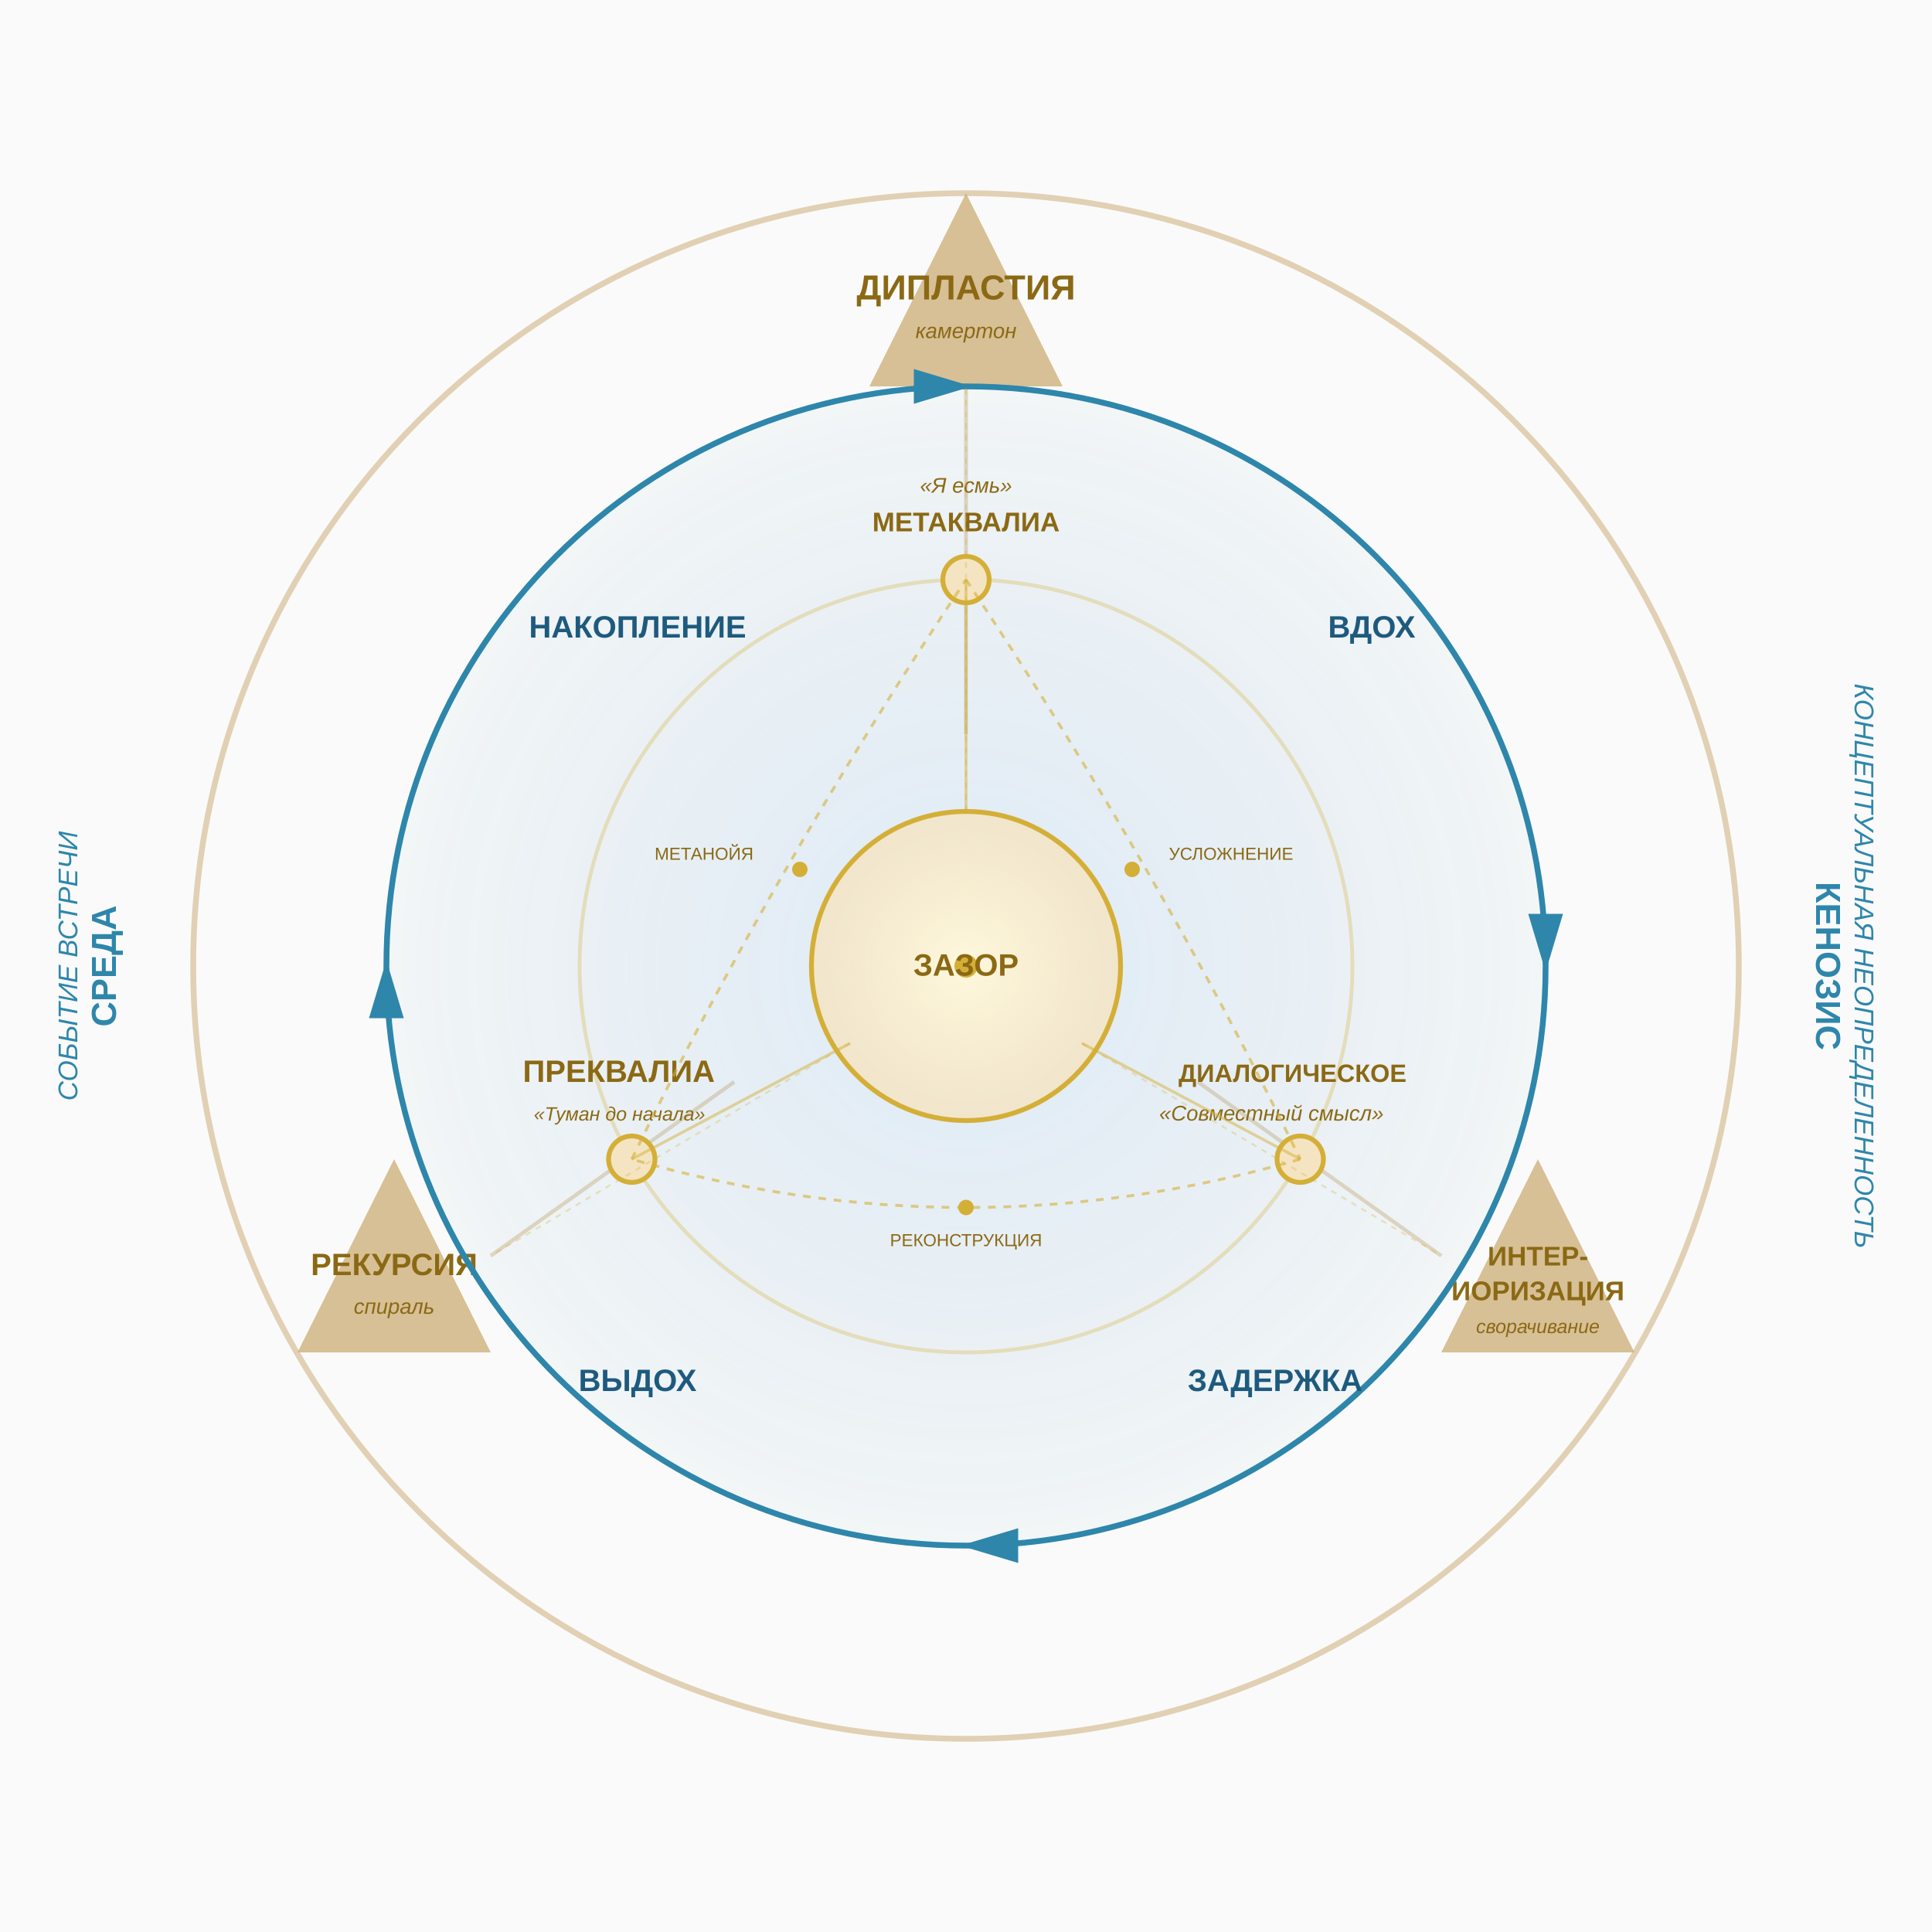
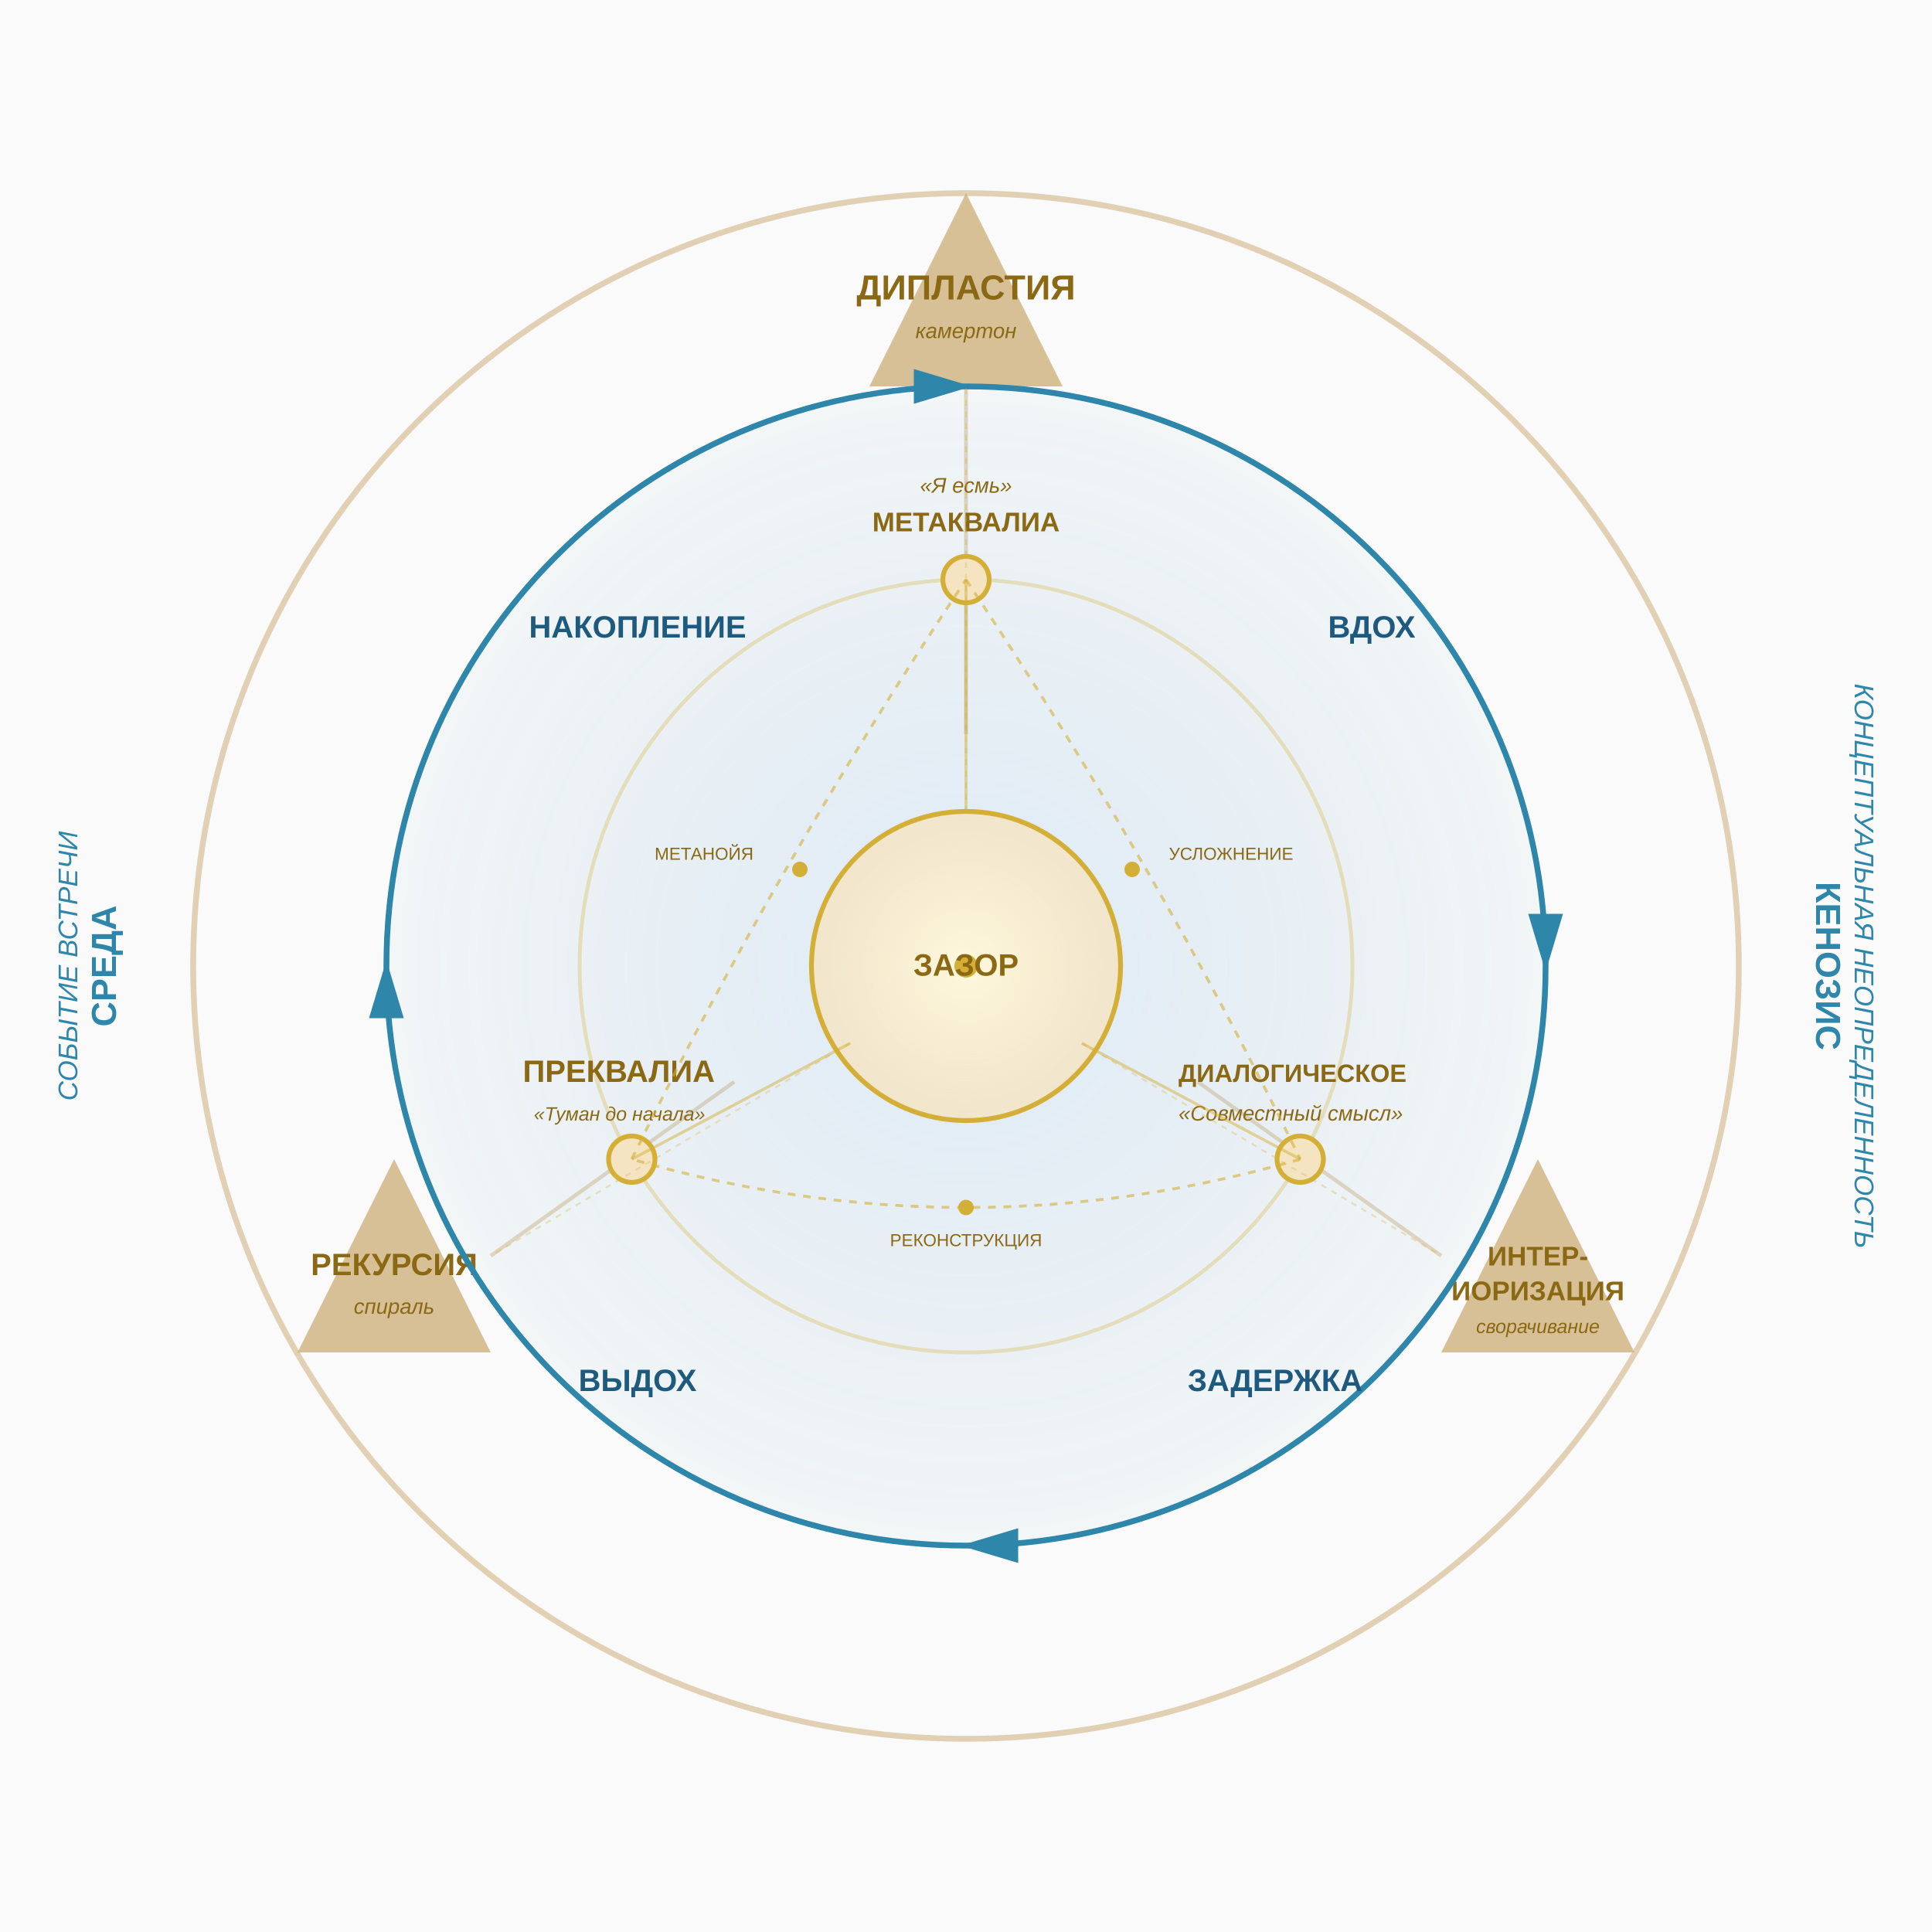
<svg xmlns="http://www.w3.org/2000/svg" viewBox="0 0 1000 1000" width="1000" height="1000">
  <defs>
    <radialGradient id="centerGlow" cx="50%" cy="50%" r="50%">
      <stop offset="0%" style="stop-color:#FFF8DC;stop-opacity:1" />
      <stop offset="100%" style="stop-color:#F4E4C1;stop-opacity:0.8" />
    </radialGradient>
    <radialGradient id="cycleGlow" cx="50%" cy="50%" r="50%">
      <stop offset="0%" style="stop-color:#4A90E2;stop-opacity:0.2" />
      <stop offset="100%" style="stop-color:#2E86AB;stop-opacity:0.05" />
    </radialGradient>
    <marker id="arrowhead" markerWidth="10" markerHeight="10" refX="9" refY="3" orient="auto">
      <polygon points="0 0, 10 3, 0 6" fill="#2E86AB" />
    </marker>
  </defs>
  <rect width="1000" height="1000" fill="#FAFAFA" />
  <circle cx="500" cy="500" r="400" fill="none" stroke="#C8A66B" stroke-width="3" opacity="0.5" />
  <g id="diplostia">
    <path d="M 500 100 L 450 200 L 550 200 Z" fill="#C8A66B" opacity="0.7" />
    <text x="500" y="155" text-anchor="middle" font-family="Arial, sans-serif" font-size="18" font-weight="bold" fill="#8B6914">ДИПЛАСТИЯ</text>
    <text x="500" y="175" text-anchor="middle" font-family="Arial, sans-serif" font-size="11" fill="#8B6914" font-style="italic">камертон</text>
    <line x1="500" y1="200" x2="500" y2="380" stroke="#C8A66B" stroke-width="2" opacity="0.4" />
  </g>
  <g id="interiorization">
    <path d="M 846 700 L 746 700 L 796 600 Z" fill="#C8A66B" opacity="0.7" />
    <text x="796" y="655" text-anchor="middle" font-family="Arial, sans-serif" font-size="14" font-weight="bold" fill="#8B6914">ИНТЕР-</text>
    <text x="796" y="673" text-anchor="middle" font-family="Arial, sans-serif" font-size="14" font-weight="bold" fill="#8B6914">ИОРИЗАЦИЯ</text>
    <text x="796" y="690" text-anchor="middle" font-family="Arial, sans-serif" font-size="10" fill="#8B6914" font-style="italic">сворачивание</text>
    <line x1="746" y1="650" x2="620" y2="560" stroke="#C8A66B" stroke-width="2" opacity="0.4" />
  </g>
  <g id="recursion">
    <path d="M 154 700 L 254 700 L 204 600 Z" fill="#C8A66B" opacity="0.7" />
    <text x="204" y="660" text-anchor="middle" font-family="Arial, sans-serif" font-size="16" font-weight="bold" fill="#8B6914">РЕКУРСИЯ</text>
    <text x="204" y="680" text-anchor="middle" font-family="Arial, sans-serif" font-size="11" fill="#8B6914" font-style="italic">спираль</text>
    <line x1="254" y1="650" x2="380" y2="560" stroke="#C8A66B" stroke-width="2" opacity="0.4" />
  </g>
  <circle cx="500" cy="500" r="300" fill="url(#cycleGlow)" stroke="#2E86AB" stroke-width="2.5" opacity="0.8" />
  <g id="inhale">
    <path d="M 500 200 A 300 300 0 0 1 800 500" fill="none" stroke="#2E86AB" stroke-width="3" marker-end="url(#arrowhead)" />
    <text x="710" y="330" text-anchor="middle" font-family="Arial, sans-serif" font-size="16" font-weight="bold" fill="#1E5A7E">ВДОХ</text>
  </g>
  <g id="delay">
    <path d="M 800 500 A 300 300 0 0 1 500 800" fill="none" stroke="#2E86AB" stroke-width="3" marker-end="url(#arrowhead)" />
    <text x="660" y="720" text-anchor="middle" font-family="Arial, sans-serif" font-size="16" font-weight="bold" fill="#1E5A7E">ЗАДЕРЖКА</text>
  </g>
  <g id="exhale">
    <path d="M 500 800 A 300 300 0 0 1 200 500" fill="none" stroke="#2E86AB" stroke-width="3" marker-end="url(#arrowhead)" />
    <text x="330" y="720" text-anchor="middle" font-family="Arial, sans-serif" font-size="16" font-weight="bold" fill="#1E5A7E">ВЫДОХ</text>
  </g>
  <g id="accumulate">
    <path d="M 200 500 A 300 300 0 0 1 500 200" fill="none" stroke="#2E86AB" stroke-width="3" marker-end="url(#arrowhead)" />
    <text x="330" y="330" text-anchor="middle" font-family="Arial, sans-serif" font-size="16" font-weight="bold" fill="#1E5A7E">НАКОПЛЕНИЕ</text>
  </g>
  <circle cx="500" cy="500" r="200" fill="none" stroke="#D4AF37" stroke-width="2" opacity="0.3" />
  <g id="metaqualia">
    <circle cx="500" cy="300" r="12" fill="#F4E4C1" stroke="#D4AF37" stroke-width="2.5" />
    <text x="500" y="275" text-anchor="middle" font-family="Arial, sans-serif" font-size="14" font-weight="bold" fill="#8B6914">МЕТАКВАЛИА</text>
    <text x="500" y="255" text-anchor="middle" font-family="Arial, sans-serif" font-size="11" fill="#8B6914" font-style="italic">«Я есмь»</text>
  </g>
  <g id="dialogical">
    <circle cx="673" cy="600" r="12" fill="#F4E4C1" stroke="#D4AF37" stroke-width="2.5" />
    <text x="610" y="560" text-anchor="start" font-family="Arial, sans-serif" font-size="13" font-weight="bold" fill="#8B6914">ДИАЛОГИЧЕСКОЕ</text>
-     <text x="600" y="580" text-anchor="start" font-family="Arial, sans-serif" font-size="11" fill="#8B6914" font-style="italic">«Совместный смысл»</text>
+     <text x="610" y="580" text-anchor="start" font-family="Arial, sans-serif" font-size="11" fill="#8B6914" font-style="italic">«Совместный смысл»</text>
  </g>
  <g id="prequalia">
    <circle cx="327" cy="600" r="12" fill="#F4E4C1" stroke="#D4AF37" stroke-width="2.5" />
    <text x="370" y="560" text-anchor="end" font-family="Arial, sans-serif" font-size="16" font-weight="bold" fill="#8B6914">ПРЕКВАЛИА</text>
    <text x="365" y="580" text-anchor="end" font-family="Arial, sans-serif" font-size="10" fill="#8B6914" font-style="italic">«Туман до начала»</text>
  </g>
  <path d="M 500 300 Q 600 450 673 600" fill="none" stroke="#D4AF37" stroke-width="1.5" stroke-dasharray="4,4" opacity="0.6" />
  <path d="M 673 600 Q 500 650 327 600" fill="none" stroke="#D4AF37" stroke-width="1.5" stroke-dasharray="4,4" opacity="0.6" />
  <path d="M 327 600 Q 400 450 500 300" fill="none" stroke="#D4AF37" stroke-width="1.5" stroke-dasharray="4,4" opacity="0.6" />
  <circle cx="586" cy="450" r="4" fill="#D4AF37" />
  <text x="605" y="445" font-family="Arial, sans-serif" font-size="9" fill="#8B6914">УСЛОЖНЕНИЕ</text>
  <circle cx="500" cy="625" r="4" fill="#D4AF37" />
  <text x="500" y="645" text-anchor="middle" font-family="Arial, sans-serif" font-size="9" fill="#8B6914">РЕКОНСТРУКЦИЯ</text>
  <circle cx="414" cy="450" r="4" fill="#D4AF37" />
  <text x="390" y="445" text-anchor="end" font-family="Arial, sans-serif" font-size="9" fill="#8B6914">МЕТАНОЙЯ</text>
  <circle cx="500" cy="500" r="80" fill="url(#centerGlow)" stroke="#D4AF37" stroke-width="2.5" />
  <circle cx="500" cy="500" r="6" fill="#D4AF37" />
  <text x="500" y="505" text-anchor="middle" font-family="Arial, sans-serif" font-size="16" font-weight="bold" fill="#8B6914">ЗАЗОР</text>
  <line x1="500" y1="420" x2="500" y2="200" stroke="#D4AF37" stroke-width="1" opacity="0.3" stroke-dasharray="3,3" />
  <line x1="560" y1="540" x2="746" y2="650" stroke="#D4AF37" stroke-width="1" opacity="0.3" stroke-dasharray="3,3" />
  <line x1="440" y1="540" x2="254" y2="650" stroke="#D4AF37" stroke-width="1" opacity="0.3" stroke-dasharray="3,3" />
  <line x1="500" y1="420" x2="500" y2="300" stroke="#D4AF37" stroke-width="1.5" opacity="0.5" />
  <line x1="560" y1="540" x2="673" y2="600" stroke="#D4AF37" stroke-width="1.5" opacity="0.5" />
  <line x1="440" y1="540" x2="327" y2="600" stroke="#D4AF37" stroke-width="1.5" opacity="0.5" />
  <text x="940" y="500" text-anchor="middle" font-family="Arial, sans-serif" font-size="18" font-weight="bold" fill="#2E86AB" transform="rotate(90 940 500)">КЕНОЗИС</text>
  <text x="960" y="500" text-anchor="middle" font-family="Arial, sans-serif" font-size="14" fill="#2E86AB" font-style="italic" transform="rotate(90 960 500)">КОНЦЕПТУАЛЬНАЯ НЕОПРЕДЕЛЕННОСТЬ</text>
  <text x="60" y="500" text-anchor="middle" font-family="Arial, sans-serif" font-size="18" font-weight="bold" fill="#2E86AB" transform="rotate(-90 60 500)">СРЕДА</text>
  <text x="40" y="500" text-anchor="middle" font-family="Arial, sans-serif" font-size="14" fill="#2E86AB" font-style="italic" transform="rotate(-90 40 500)">СОБЫТИЕ ВСТРЕЧИ</text>
</svg>
